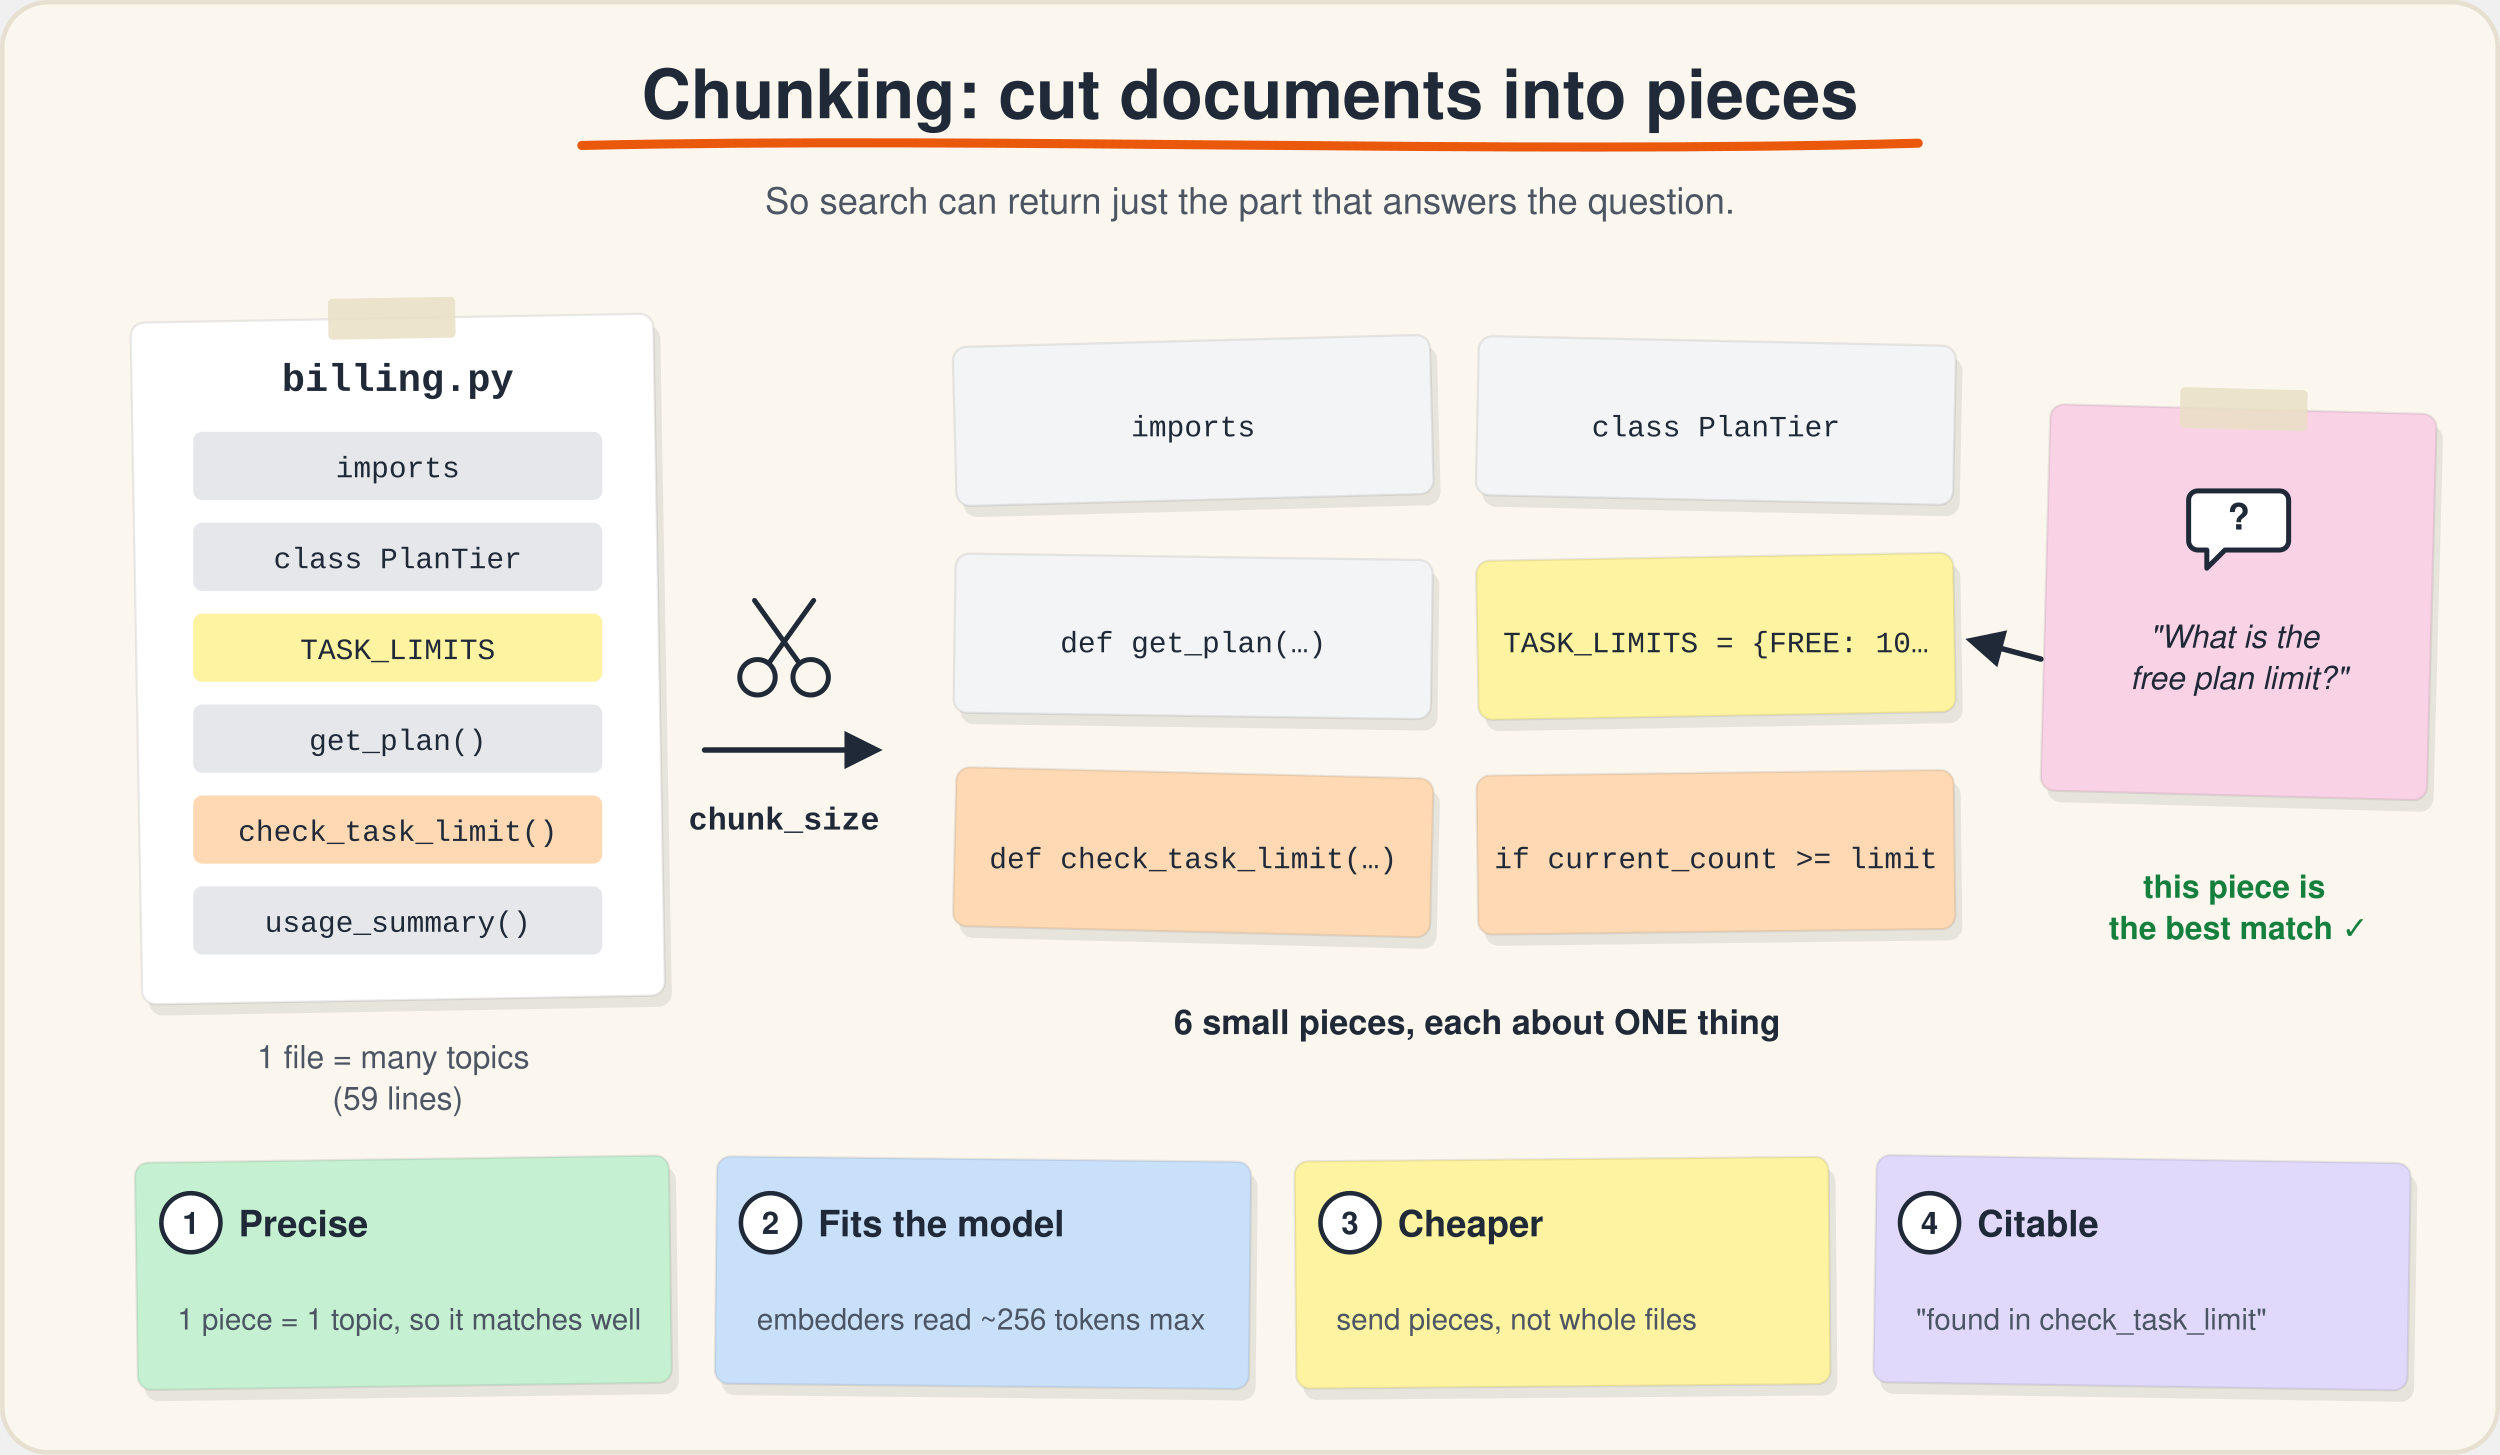
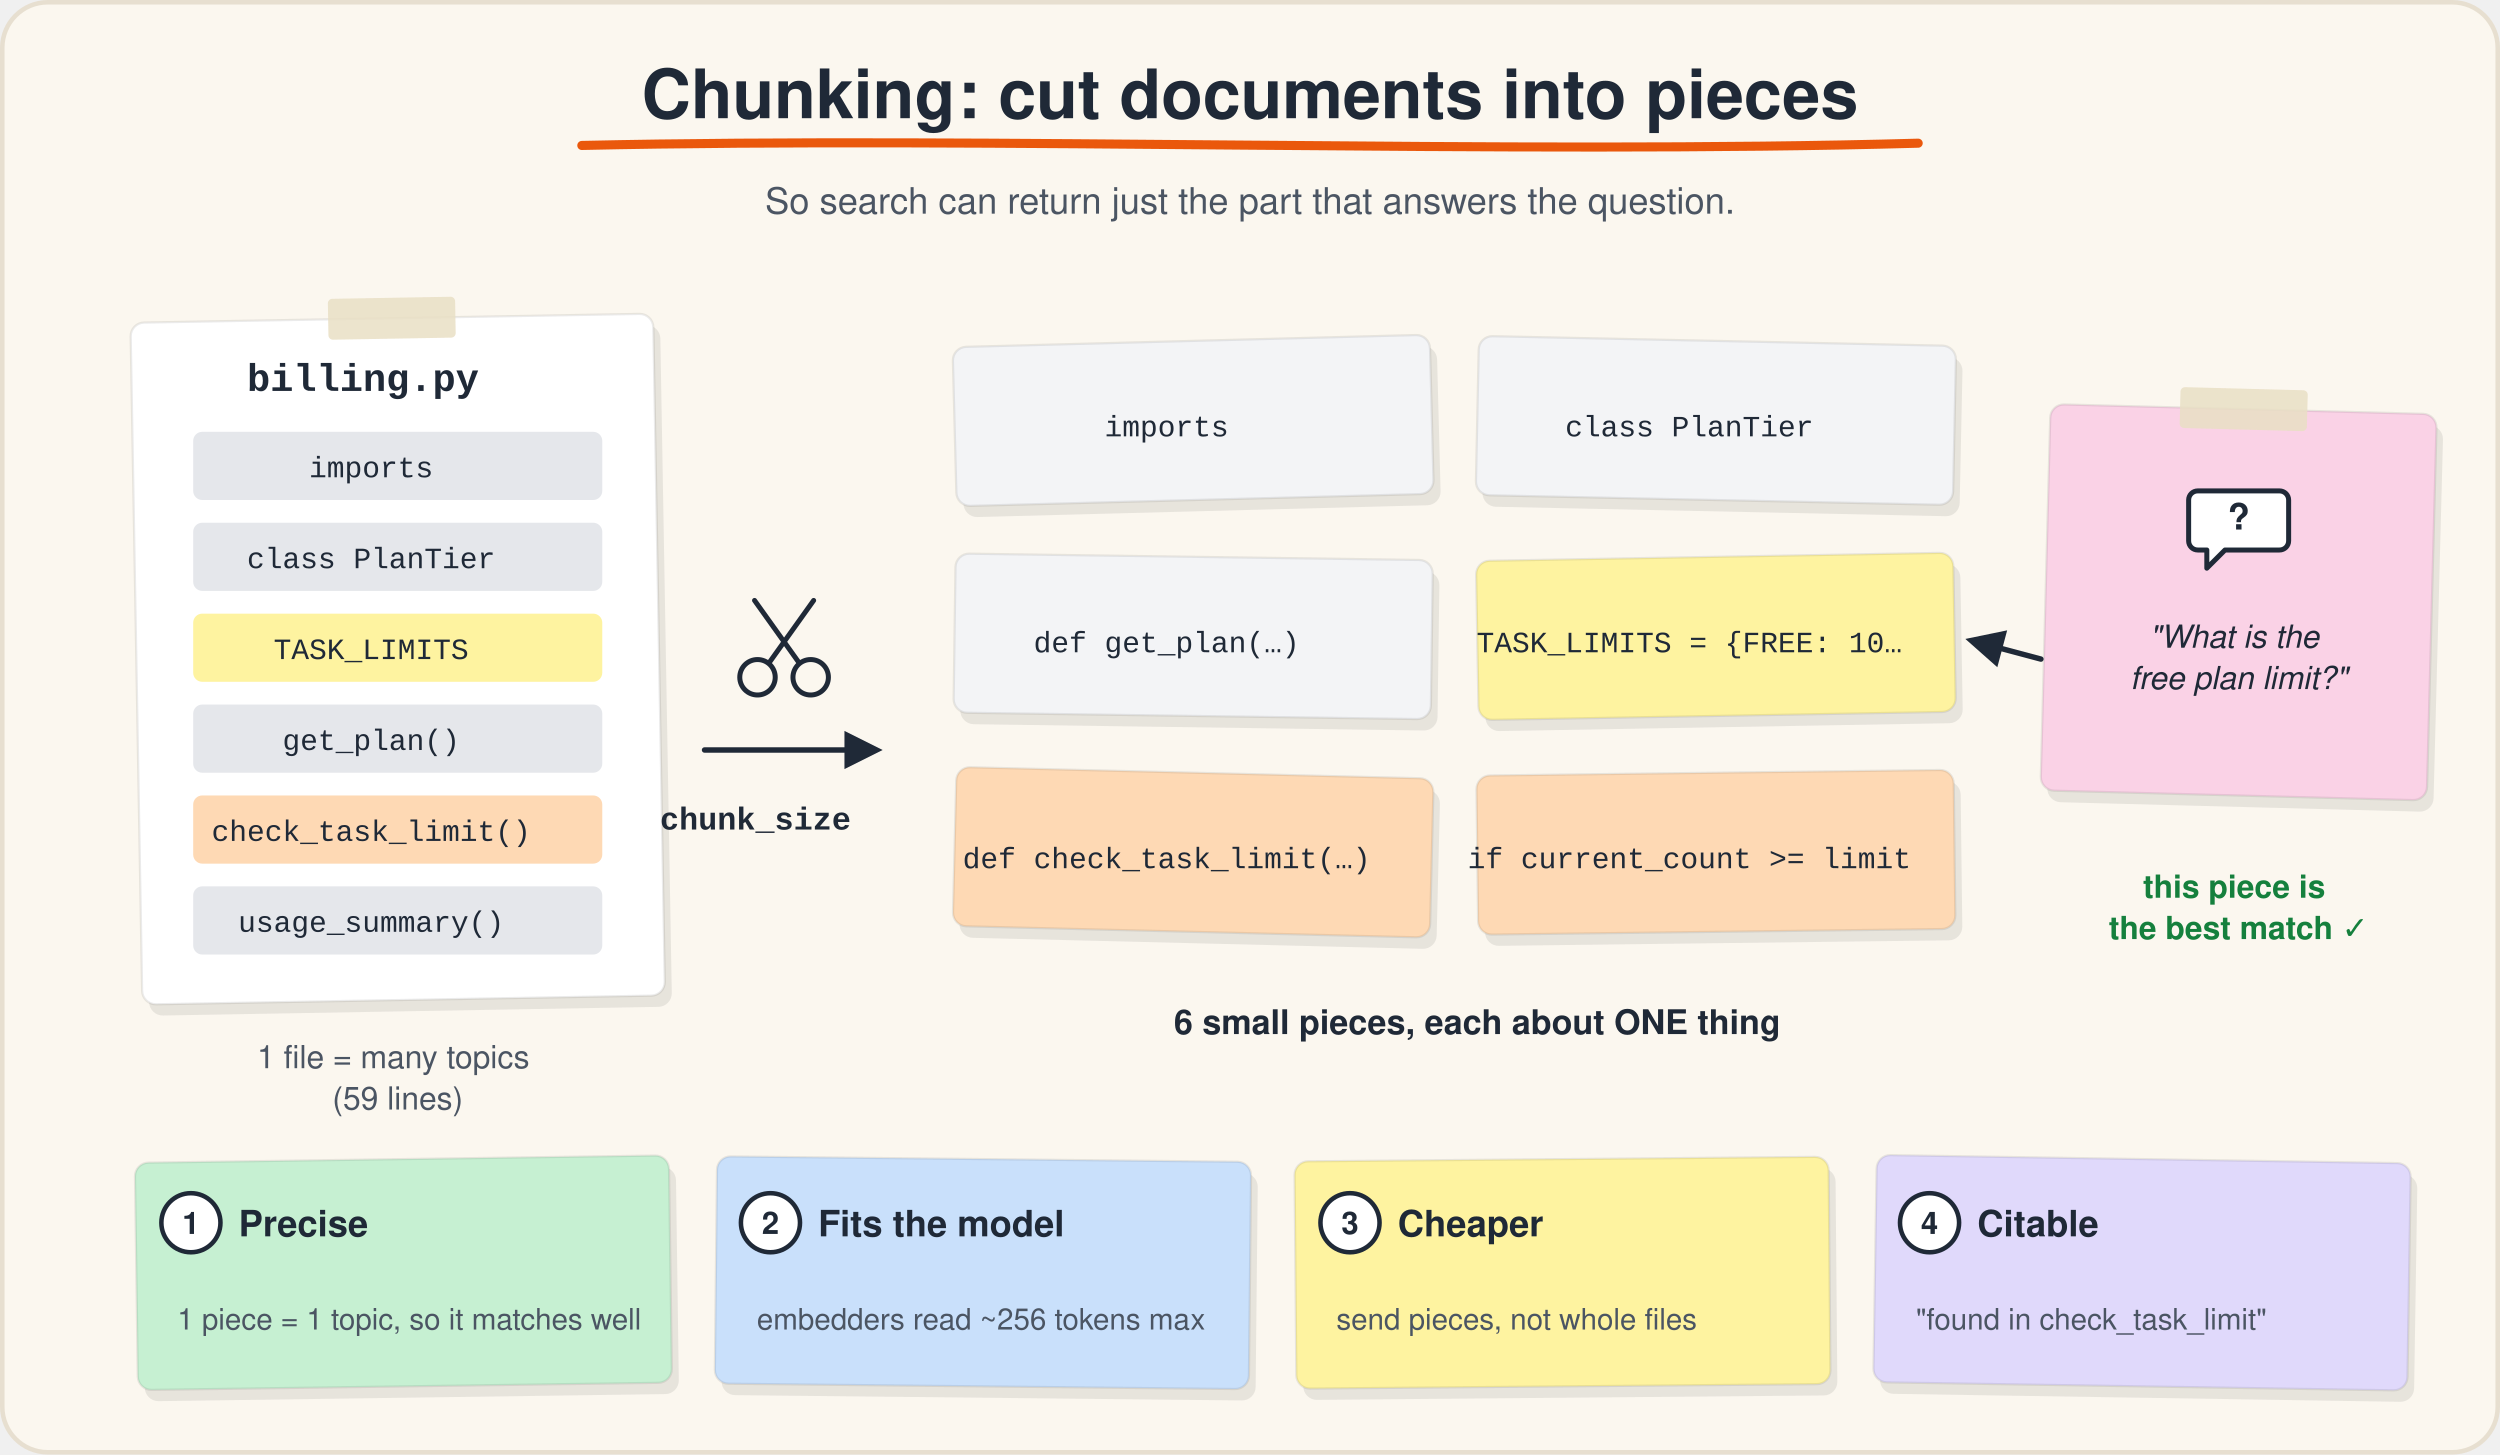
<svg xmlns="http://www.w3.org/2000/svg" viewBox="0 0 1100 640" width="1100" height="640" role="img" aria-label="Chunking cuts billing.py into small pieces, each about one topic; a question about the free plan limit returns only the TASK_LIMITS piece. Four reasons: precise, fits the model, cheaper, citable.">
  <defs>
    <marker id="head" viewBox="0 0 10 10" refX="8" refY="5" markerWidth="7" markerHeight="7" orient="auto-start-reverse">
      <path d="M0,0 L10,5 L0,10 z" fill="#1F2937" />
    </marker>
  </defs>
  <rect x="1" y="1" width="1098" height="638" rx="20" fill="#FBF7EF" stroke="#E7DFD0" stroke-width="2" />
  <text x="550.0" y="52" font-family="'Segoe UI', 'Helvetica Neue', Helvetica, Arial, sans-serif" font-size="30" font-weight="800" fill="#1F2937" text-anchor="middle">
    <tspan x="550.0" dy="0">Chunking: cut documents into pieces</tspan>
  </text>
  <path d="M256.0,64 C432.4,60 667.6,68 844.0,63" fill="none" stroke="#EA580C" stroke-width="4" stroke-linecap="round" />
  <text x="550.0" y="94" font-family="'Segoe UI', 'Helvetica Neue', Helvetica, Arial, sans-serif" font-size="16" font-weight="400" fill="#4B5563" text-anchor="middle">
    <tspan x="550.0" dy="0">So search can return just the part that answers the question.</tspan>
  </text>
  <g transform="rotate(-1 175.0 290.0)">
    <rect x="63" y="145" width="230" height="300" rx="6" fill="#000" opacity="0.08" />
    <rect x="60" y="140" width="230" height="300" rx="6" fill="#FFFFFF" stroke="#00000014" />
    <rect x="147.0" y="131" width="56" height="18" rx="2" fill="#E9DFC4" opacity="0.85" />
  </g>
-   <text x="175" y="172" font-family="'SF Mono', Menlo, Consolas, 'Liberation Mono', monospace" font-size="17" font-weight="800" fill="#1F2937" text-anchor="middle">
+   <text x="175" y="172" font-family="'SF Mono', Menlo, Consolas, 'Liberation Mono', monospace" font-size="17" font-weight="800" fill="#1F2937" text-anchor="middle" xml:space="preserve">
    <tspan x="175" dy="0">billing.py</tspan>
  </text>
  <rect x="85" y="190" width="180" height="30" rx="4" fill="#E5E7EB" />
-   <text x="175" y="210" font-family="'SF Mono', Menlo, Consolas, 'Liberation Mono', monospace" font-size="13" font-weight="400" fill="#1F2937" text-anchor="middle">
+   <text x="175" y="210" font-family="'SF Mono', Menlo, Consolas, 'Liberation Mono', monospace" font-size="13" font-weight="400" fill="#1F2937" text-anchor="middle" xml:space="preserve">
    <tspan x="175" dy="0">imports</tspan>
  </text>
  <rect x="85" y="230" width="180" height="30" rx="4" fill="#E5E7EB" />
-   <text x="175" y="250" font-family="'SF Mono', Menlo, Consolas, 'Liberation Mono', monospace" font-size="13" font-weight="400" fill="#1F2937" text-anchor="middle">
+   <text x="175" y="250" font-family="'SF Mono', Menlo, Consolas, 'Liberation Mono', monospace" font-size="13" font-weight="400" fill="#1F2937" text-anchor="middle" xml:space="preserve">
    <tspan x="175" dy="0">class PlanTier</tspan>
  </text>
  <rect x="85" y="270" width="180" height="30" rx="4" fill="#FEF3A0" />
-   <text x="175" y="290" font-family="'SF Mono', Menlo, Consolas, 'Liberation Mono', monospace" font-size="13" font-weight="400" fill="#1F2937" text-anchor="middle">
+   <text x="175" y="290" font-family="'SF Mono', Menlo, Consolas, 'Liberation Mono', monospace" font-size="13" font-weight="400" fill="#1F2937" text-anchor="middle" xml:space="preserve">
    <tspan x="175" dy="0">TASK_LIMITS</tspan>
  </text>
  <rect x="85" y="310" width="180" height="30" rx="4" fill="#E5E7EB" />
-   <text x="175" y="330" font-family="'SF Mono', Menlo, Consolas, 'Liberation Mono', monospace" font-size="13" font-weight="400" fill="#1F2937" text-anchor="middle">
+   <text x="175" y="330" font-family="'SF Mono', Menlo, Consolas, 'Liberation Mono', monospace" font-size="13" font-weight="400" fill="#1F2937" text-anchor="middle" xml:space="preserve">
    <tspan x="175" dy="0">get_plan()</tspan>
  </text>
  <rect x="85" y="350" width="180" height="30" rx="4" fill="#FED9B4" />
-   <text x="175" y="370" font-family="'SF Mono', Menlo, Consolas, 'Liberation Mono', monospace" font-size="13" font-weight="400" fill="#1F2937" text-anchor="middle">
+   <text x="175" y="370" font-family="'SF Mono', Menlo, Consolas, 'Liberation Mono', monospace" font-size="13" font-weight="400" fill="#1F2937" text-anchor="middle" xml:space="preserve">
    <tspan x="175" dy="0">check_task_limit()</tspan>
  </text>
  <rect x="85" y="390" width="180" height="30" rx="4" fill="#E5E7EB" />
-   <text x="175" y="410" font-family="'SF Mono', Menlo, Consolas, 'Liberation Mono', monospace" font-size="13" font-weight="400" fill="#1F2937" text-anchor="middle">
+   <text x="175" y="410" font-family="'SF Mono', Menlo, Consolas, 'Liberation Mono', monospace" font-size="13" font-weight="400" fill="#1F2937" text-anchor="middle" xml:space="preserve">
    <tspan x="175" dy="0">usage_summary()</tspan>
  </text>
  <text x="175" y="470" font-family="'Segoe UI', 'Helvetica Neue', Helvetica, Arial, sans-serif" font-size="14" font-weight="400" fill="#4B5563" text-anchor="middle">
    <tspan x="175" dy="0">1 file = many topics</tspan>
    <tspan x="175" dy="18.2">(59 lines)</tspan>
  </text>
  <circle cx="333.3" cy="298.0" r="7.8" fill="none" stroke="#1F2937" stroke-width="2.2" stroke-linecap="round" stroke-linejoin="round" />
  <circle cx="356.7" cy="298.0" r="7.8" fill="none" stroke="#1F2937" stroke-width="2.2" stroke-linecap="round" stroke-linejoin="round" />
  <path d="M338.5,291.5 L358.0,264.2 M351.5,291.5 L332.0,264.2" fill="none" stroke="#1F2937" stroke-width="2.2" stroke-linecap="round" stroke-linejoin="round" />
  <path d="M310,330 Q347.5,330.0 385,330" fill="none" stroke="#1F2937" stroke-width="2.4" stroke-linecap="round" marker-end="url(#head)" />
-   <text x="345" y="365" font-family="'SF Mono', Menlo, Consolas, 'Liberation Mono', monospace" font-size="14" font-weight="700" fill="#1F2937" text-anchor="middle">
+   <text x="345" y="365" font-family="'SF Mono', Menlo, Consolas, 'Liberation Mono', monospace" font-size="14" font-weight="700" fill="#1F2937" text-anchor="middle" xml:space="preserve">
    <tspan x="345" dy="0">chunk_size</tspan>
  </text>
  <g transform="rotate(-1.5 525.0 185.0)">
    <rect x="423" y="155" width="210" height="70" rx="6" fill="#000" opacity="0.08" />
    <rect x="420" y="150" width="210" height="70" rx="6" fill="#F3F4F6" stroke="#00000014" />
  </g>
-   <text x="525" y="192" font-family="'SF Mono', Menlo, Consolas, 'Liberation Mono', monospace" font-size="13" font-weight="400" fill="#1F2937" text-anchor="middle">
+   <text x="525" y="192" font-family="'SF Mono', Menlo, Consolas, 'Liberation Mono', monospace" font-size="13" font-weight="400" fill="#1F2937" text-anchor="middle" xml:space="preserve">
    <tspan x="525" dy="0">imports</tspan>
  </text>
  <g transform="rotate(1.2 755.0 185.0)">
    <rect x="653" y="155" width="210" height="70" rx="6" fill="#000" opacity="0.08" />
    <rect x="650" y="150" width="210" height="70" rx="6" fill="#F3F4F6" stroke="#00000014" />
  </g>
-   <text x="755" y="192" font-family="'SF Mono', Menlo, Consolas, 'Liberation Mono', monospace" font-size="13" font-weight="400" fill="#1F2937" text-anchor="middle">
+   <text x="755" y="192" font-family="'SF Mono', Menlo, Consolas, 'Liberation Mono', monospace" font-size="13" font-weight="400" fill="#1F2937" text-anchor="middle" xml:space="preserve">
    <tspan x="755" dy="0">class PlanTier</tspan>
  </text>
  <g transform="rotate(0.8 525.0 280.0)">
    <rect x="423" y="250" width="210" height="70" rx="6" fill="#000" opacity="0.08" />
    <rect x="420" y="245" width="210" height="70" rx="6" fill="#F3F4F6" stroke="#00000014" />
  </g>
-   <text x="525" y="287" font-family="'SF Mono', Menlo, Consolas, 'Liberation Mono', monospace" font-size="13" font-weight="400" fill="#1F2937" text-anchor="middle">
+   <text x="525" y="287" font-family="'SF Mono', Menlo, Consolas, 'Liberation Mono', monospace" font-size="13" font-weight="400" fill="#1F2937" text-anchor="middle" xml:space="preserve">
    <tspan x="525" dy="0">def get_plan(…)</tspan>
  </text>
  <g transform="rotate(-1 755.0 280.0)">
    <rect x="653" y="250" width="210" height="70" rx="6" fill="#000" opacity="0.08" />
    <rect x="650" y="245" width="210" height="70" rx="6" fill="#FEF3A0" stroke="#00000014" />
  </g>
-   <text x="755" y="287" font-family="'SF Mono', Menlo, Consolas, 'Liberation Mono', monospace" font-size="13" font-weight="400" fill="#1F2937" text-anchor="middle">
+   <text x="755" y="287" font-family="'SF Mono', Menlo, Consolas, 'Liberation Mono', monospace" font-size="13" font-weight="400" fill="#1F2937" text-anchor="middle" xml:space="preserve">
    <tspan x="755" dy="0">TASK_LIMITS = {FREE: 10…</tspan>
  </text>
  <g transform="rotate(1.4 525.0 375.0)">
    <rect x="423" y="345" width="210" height="70" rx="6" fill="#000" opacity="0.08" />
    <rect x="420" y="340" width="210" height="70" rx="6" fill="#FED9B4" stroke="#00000014" />
  </g>
-   <text x="525" y="382" font-family="'SF Mono', Menlo, Consolas, 'Liberation Mono', monospace" font-size="13" font-weight="400" fill="#1F2937" text-anchor="middle">
+   <text x="525" y="382" font-family="'SF Mono', Menlo, Consolas, 'Liberation Mono', monospace" font-size="13" font-weight="400" fill="#1F2937" text-anchor="middle" xml:space="preserve">
    <tspan x="525" dy="0">def check_task_limit(…)</tspan>
  </text>
  <g transform="rotate(-0.7 755.0 375.0)">
    <rect x="653" y="345" width="210" height="70" rx="6" fill="#000" opacity="0.08" />
    <rect x="650" y="340" width="210" height="70" rx="6" fill="#FED9B4" stroke="#00000014" />
  </g>
-   <text x="755" y="382" font-family="'SF Mono', Menlo, Consolas, 'Liberation Mono', monospace" font-size="13" font-weight="400" fill="#1F2937" text-anchor="middle">
+   <text x="755" y="382" font-family="'SF Mono', Menlo, Consolas, 'Liberation Mono', monospace" font-size="13" font-weight="400" fill="#1F2937" text-anchor="middle" xml:space="preserve">
    <tspan x="755" dy="0">if current_count &gt;= limit</tspan>
  </text>
  <text x="650" y="455" font-family="'Segoe UI', 'Helvetica Neue', Helvetica, Arial, sans-serif" font-size="15" font-weight="700" fill="#1F2937" text-anchor="middle">
    <tspan x="650" dy="0">6 small pieces, each about ONE thing</tspan>
  </text>
  <g transform="rotate(1.5 985.0 265.0)">
    <rect x="903" y="185" width="170" height="170" rx="6" fill="#000" opacity="0.08" />
    <rect x="900" y="180" width="170" height="170" rx="6" fill="#FAD2E6" stroke="#00000014" />
    <rect x="957.0" y="171" width="56" height="18" rx="2" fill="#E9DFC4" opacity="0.85" />
  </g>
  <path d="M967.0,216.0 h36.0 a4,4 0 0 1 4,4 v18.0 a4,4 0 0 1 -4,4 h-24.0 l-8.0,8.0 v-8.0 h-4.0 a4,4 0 0 1 -4,-4 v-18.0 a4,4 0 0 1 4,-4 z" fill="#FFFFFF" stroke="#1F2937" stroke-width="2.2" stroke-linejoin="round" />
  <text x="985" y="233.0" font-family="'Segoe UI', 'Helvetica Neue', Helvetica, Arial, sans-serif" font-size="16.0" font-weight="800" fill="#1F2937" text-anchor="middle">
    <tspan x="985" dy="0">?</tspan>
  </text>
  <text x="985" y="285" font-family="'Segoe UI', 'Helvetica Neue', Helvetica, Arial, sans-serif" font-size="14" font-weight="400" fill="#1F2937" text-anchor="middle" font-style="italic">
    <tspan x="985" dy="0">"What is the</tspan>
    <tspan x="985" dy="18.2">free plan limit?"</tspan>
  </text>
  <path d="M898,290 Q883.0,286.0 868,282" fill="none" stroke="#1F2937" stroke-width="2.4" stroke-linecap="round" marker-end="url(#head)" />
  <text x="985" y="395" font-family="'Segoe UI', 'Helvetica Neue', Helvetica, Arial, sans-serif" font-size="14" font-weight="700" fill="#15803D" text-anchor="middle">
    <tspan x="985" dy="0">this piece is</tspan>
    <tspan x="985" dy="18.2">the best match ✓</tspan>
  </text>
  <g transform="rotate(-0.8 177.5 560.0)">
    <rect x="63" y="515" width="235" height="100" rx="6" fill="#000" opacity="0.08" />
    <rect x="60" y="510" width="235" height="100" rx="6" fill="#C6F0D2" stroke="#00000014" />
  </g>
  <circle cx="84" cy="538" r="13" fill="#FFFFFF" stroke="#1F2937" stroke-width="2" />
  <text x="84" y="542.94" font-family="'Segoe UI', 'Helvetica Neue', Helvetica, Arial, sans-serif" font-size="13.65" font-weight="700" fill="#1F2937" text-anchor="middle">
    <tspan x="84" dy="0">1</tspan>
  </text>
  <text x="105" y="544" font-family="'Segoe UI', 'Helvetica Neue', Helvetica, Arial, sans-serif" font-size="16" font-weight="800" fill="#1F2937" text-anchor="start">
    <tspan x="105" dy="0">Precise</tspan>
  </text>
  <text x="78" y="585" font-family="'Segoe UI', 'Helvetica Neue', Helvetica, Arial, sans-serif" font-size="13" font-weight="400" fill="#4B5563" text-anchor="start">
    <tspan x="78" dy="0">1 piece = 1 topic, so it matches well</tspan>
  </text>
  <g transform="rotate(0.6 432.5 560.0)">
    <rect x="318" y="515" width="235" height="100" rx="6" fill="#000" opacity="0.08" />
    <rect x="315" y="510" width="235" height="100" rx="6" fill="#C9E0FB" stroke="#00000014" />
  </g>
  <circle cx="339" cy="538" r="13" fill="#FFFFFF" stroke="#1F2937" stroke-width="2" />
  <text x="339" y="542.94" font-family="'Segoe UI', 'Helvetica Neue', Helvetica, Arial, sans-serif" font-size="13.65" font-weight="700" fill="#1F2937" text-anchor="middle">
    <tspan x="339" dy="0">2</tspan>
  </text>
  <text x="360" y="544" font-family="'Segoe UI', 'Helvetica Neue', Helvetica, Arial, sans-serif" font-size="16" font-weight="800" fill="#1F2937" text-anchor="start">
    <tspan x="360" dy="0">Fits the model</tspan>
  </text>
  <text x="333" y="585" font-family="'Segoe UI', 'Helvetica Neue', Helvetica, Arial, sans-serif" font-size="13" font-weight="400" fill="#4B5563" text-anchor="start">
    <tspan x="333" dy="0">embedders read ~256 tokens max</tspan>
  </text>
  <g transform="rotate(-0.5 687.5 560.0)">
    <rect x="573" y="515" width="235" height="100" rx="6" fill="#000" opacity="0.08" />
    <rect x="570" y="510" width="235" height="100" rx="6" fill="#FEF3A0" stroke="#00000014" />
  </g>
  <circle cx="594" cy="538" r="13" fill="#FFFFFF" stroke="#1F2937" stroke-width="2" />
  <text x="594" y="542.94" font-family="'Segoe UI', 'Helvetica Neue', Helvetica, Arial, sans-serif" font-size="13.65" font-weight="700" fill="#1F2937" text-anchor="middle">
    <tspan x="594" dy="0">3</tspan>
  </text>
  <text x="615" y="544" font-family="'Segoe UI', 'Helvetica Neue', Helvetica, Arial, sans-serif" font-size="16" font-weight="800" fill="#1F2937" text-anchor="start">
    <tspan x="615" dy="0">Cheaper</tspan>
  </text>
  <text x="588" y="585" font-family="'Segoe UI', 'Helvetica Neue', Helvetica, Arial, sans-serif" font-size="13" font-weight="400" fill="#4B5563" text-anchor="start">
    <tspan x="588" dy="0">send pieces, not whole files</tspan>
  </text>
  <g transform="rotate(0.9 942.5 560.0)">
    <rect x="828" y="515" width="235" height="100" rx="6" fill="#000" opacity="0.08" />
    <rect x="825" y="510" width="235" height="100" rx="6" fill="#E0D9FB" stroke="#00000014" />
  </g>
  <circle cx="849" cy="538" r="13" fill="#FFFFFF" stroke="#1F2937" stroke-width="2" />
  <text x="849" y="542.94" font-family="'Segoe UI', 'Helvetica Neue', Helvetica, Arial, sans-serif" font-size="13.65" font-weight="700" fill="#1F2937" text-anchor="middle">
    <tspan x="849" dy="0">4</tspan>
  </text>
  <text x="870" y="544" font-family="'Segoe UI', 'Helvetica Neue', Helvetica, Arial, sans-serif" font-size="16" font-weight="800" fill="#1F2937" text-anchor="start">
    <tspan x="870" dy="0">Citable</tspan>
  </text>
  <text x="843" y="585" font-family="'Segoe UI', 'Helvetica Neue', Helvetica, Arial, sans-serif" font-size="13" font-weight="400" fill="#4B5563" text-anchor="start">
    <tspan x="843" dy="0">"found in check_task_limit"</tspan>
  </text>
</svg>
